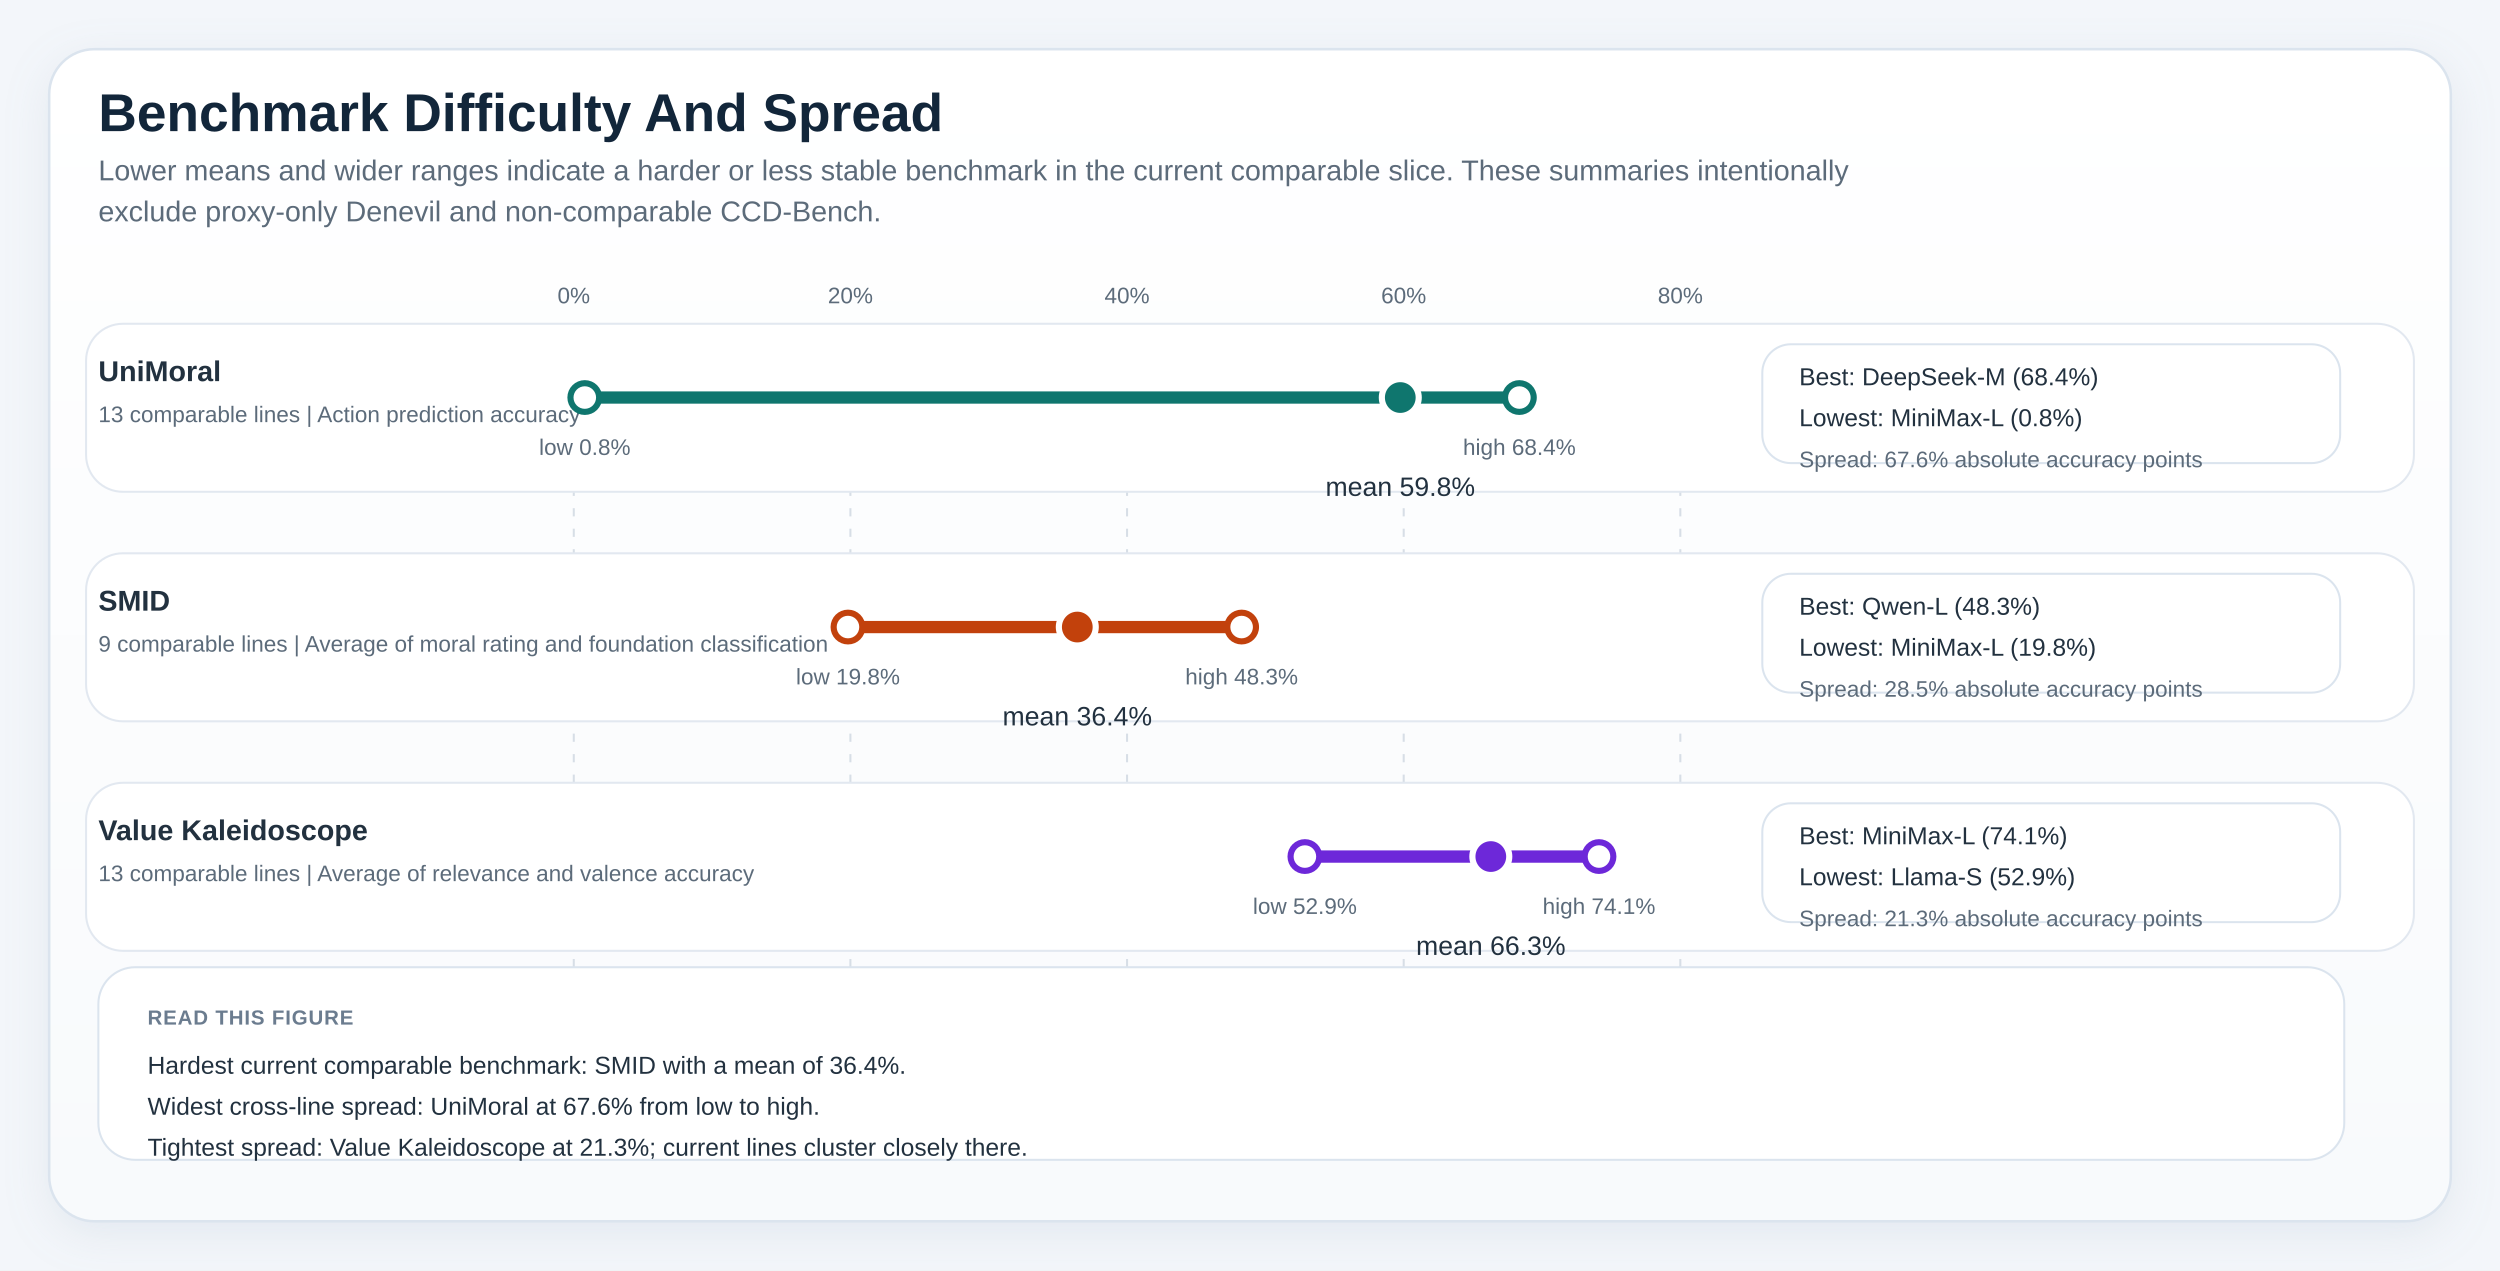
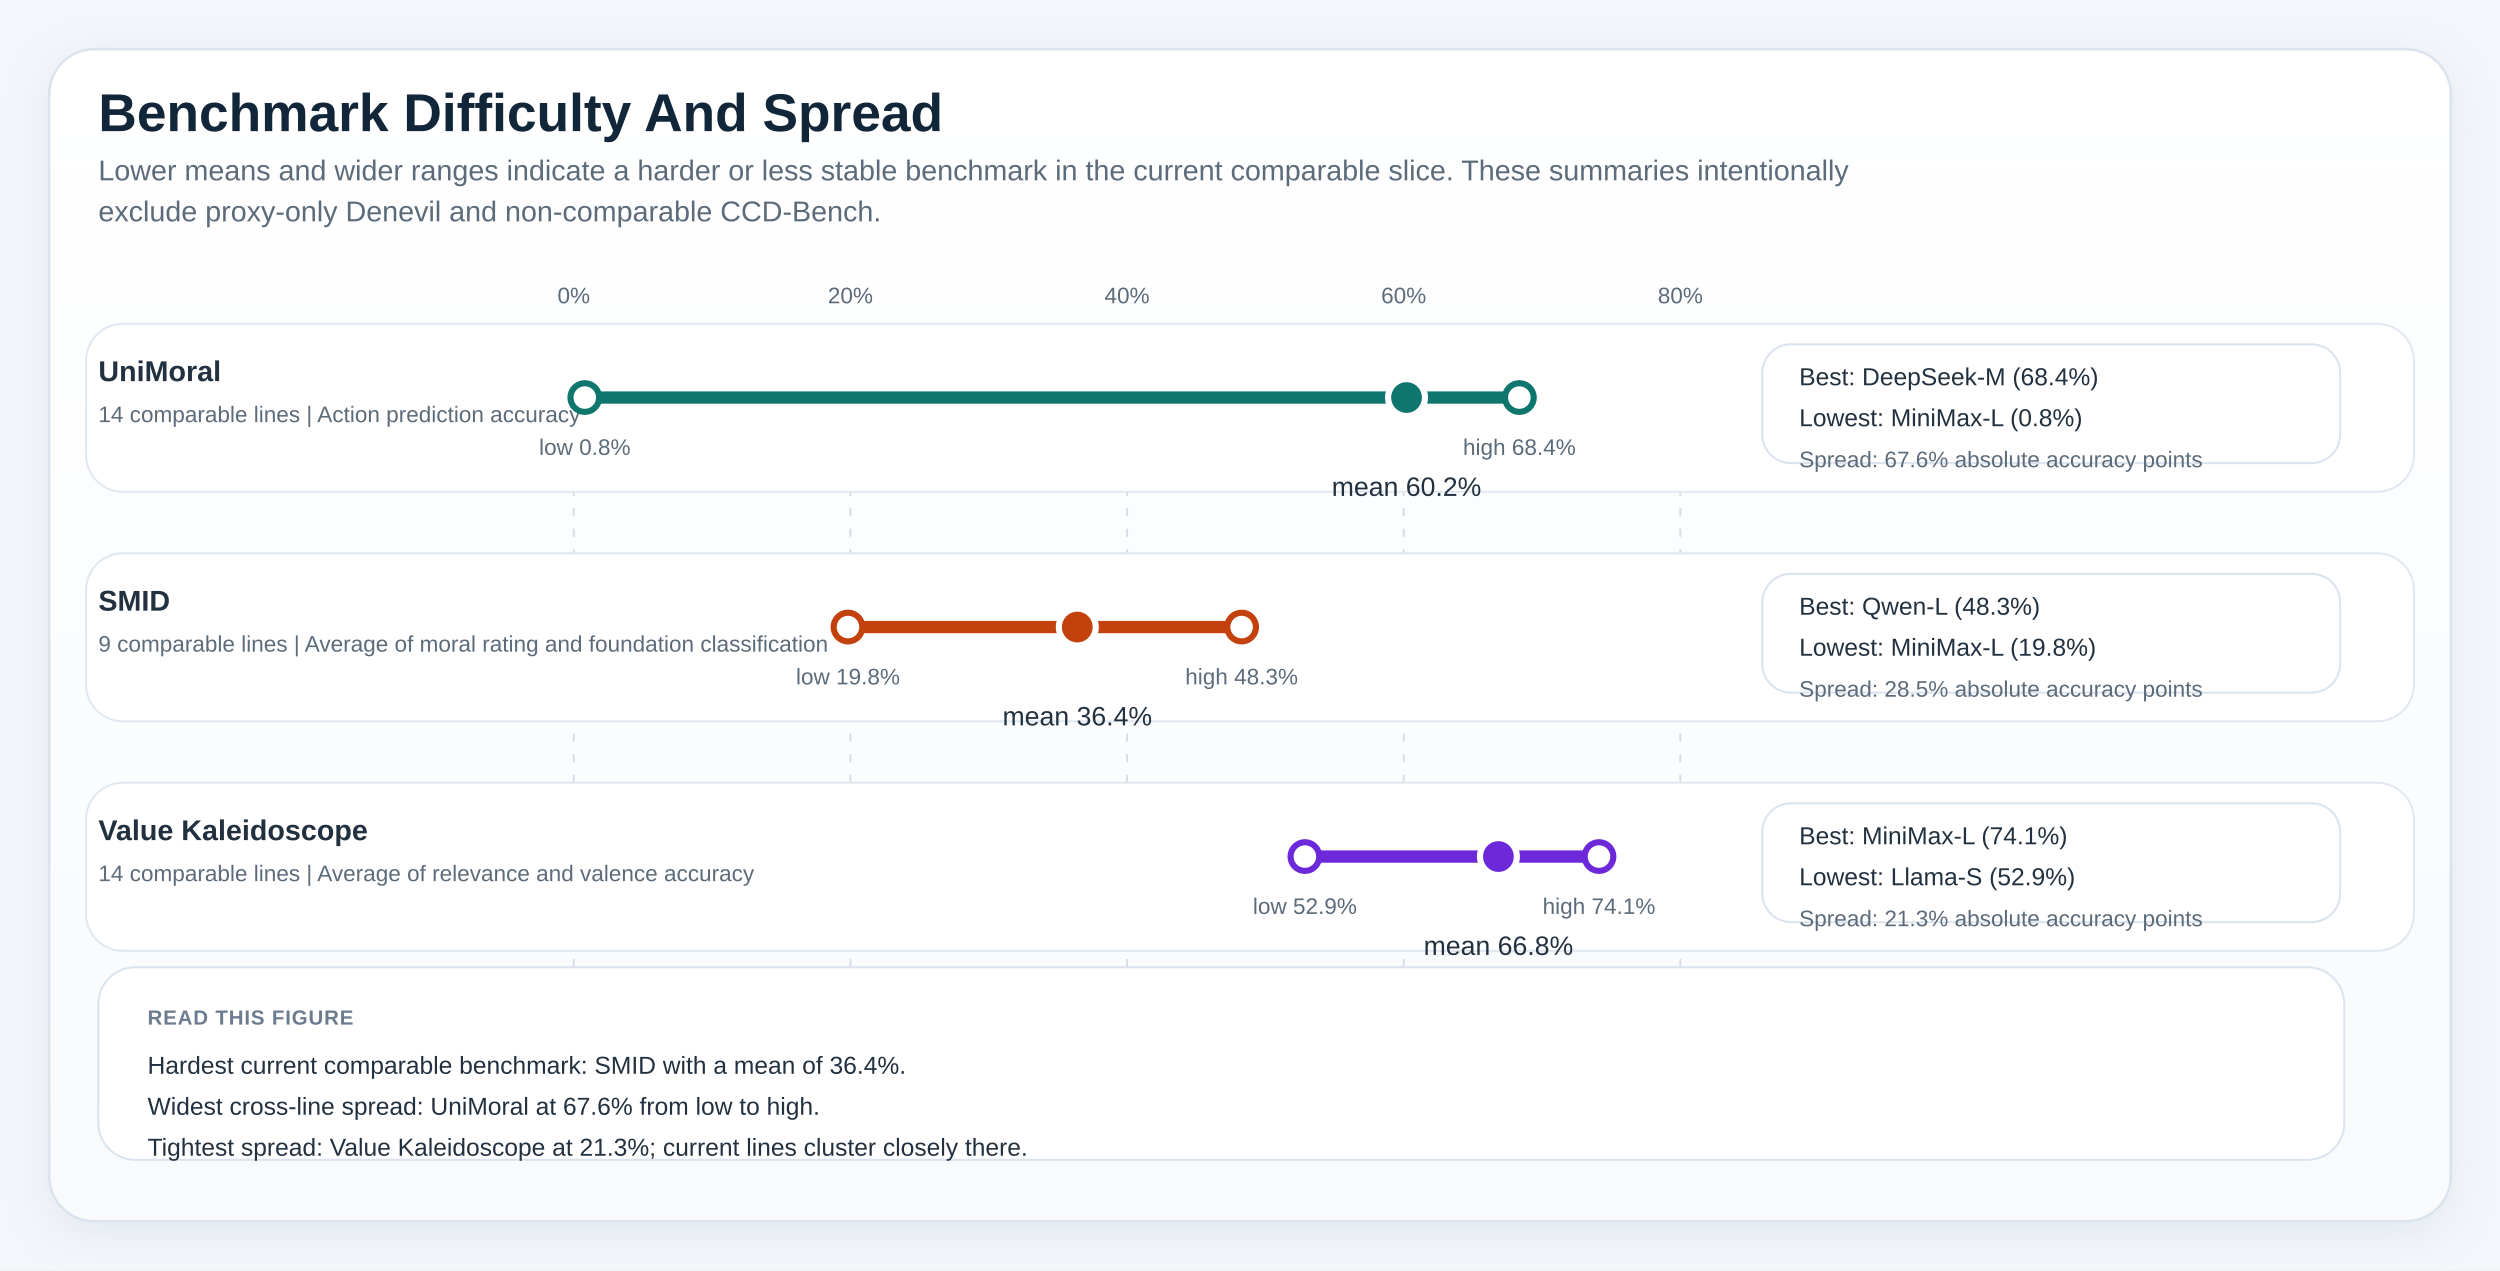
<svg xmlns="http://www.w3.org/2000/svg" viewBox="0 0 1220 620" role="img" preserveAspectRatio="xMidYMin meet" style="max-width:100%;height:auto">
  <defs>
    <linearGradient id="panelGradient" x1="0" x2="0" y1="0" y2="1">
      <stop offset="0%" stop-color="#ffffff" />
      <stop offset="100%" stop-color="#f8fafc" />
    </linearGradient>
    <pattern id="diagonalHatch" width="8" height="8" patternUnits="userSpaceOnUse" patternTransform="rotate(45)">
      <line x1="0" y1="0" x2="0" y2="8" stroke="#cdd6e1" stroke-width="3" />
    </pattern>
    <filter id="softShadow" x="-20%" y="-20%" width="140%" height="140%">
      <feDropShadow dx="0" dy="6" stdDeviation="10" flood-color="#9fb0c2" flood-opacity="0.18" />
    </filter>
    <style>
.canvas { fill: #f3f6fa; }
.title { font: 700 26px 'IBM Plex Sans', 'Helvetica Neue', Arial, sans-serif; fill: #12263a; }
.subtitle { font: 400 14px 'IBM Plex Sans', 'Helvetica Neue', Arial, sans-serif; fill: #5c6b7a; }
.axis { font: 600 14px 'IBM Plex Sans', 'Helvetica Neue', Arial, sans-serif; fill: #22313f; }
.label { font: 500 13px 'IBM Plex Sans', 'Helvetica Neue', Arial, sans-serif; fill: #22313f; }
.metric { font: 700 20px 'IBM Plex Sans', 'Helvetica Neue', Arial, sans-serif; fill: #12263a; }
.celltext { font: 700 16px 'IBM Plex Sans', 'Helvetica Neue', Arial, sans-serif; fill: #ffffff; }
.celltext-dark { font: 700 16px 'IBM Plex Sans', 'Helvetica Neue', Arial, sans-serif; fill: #173042; }
.cellsub { font: 500 11px 'IBM Plex Sans', 'Helvetica Neue', Arial, sans-serif; fill: rgba(255,255,255,0.88); }
.cellsub-dark { font: 600 11px 'IBM Plex Sans', 'Helvetica Neue', Arial, sans-serif; fill: #385062; }
.body { font: 500 12px 'IBM Plex Sans', 'Helvetica Neue', Arial, sans-serif; fill: #22313f; }
.small { font: 500 11px 'IBM Plex Sans', 'Helvetica Neue', Arial, sans-serif; fill: #5c6b7a; }
.tiny { font: 600 10px 'IBM Plex Sans', 'Helvetica Neue', Arial, sans-serif; fill: #6b7c8f; letter-spacing: 0.04em; }
.grid { fill: #ffffff; stroke: #d7dee6; stroke-width: 1.25; }
.panel { fill: url(#panelGradient); stroke: #dbe4ee; stroke-width: 1.25; filter: url(#softShadow); }
.subpanel { fill: #ffffff; stroke: #e2e8f0; stroke-width: 1; }
.legend-card { fill: #ffffff; stroke: #dbe4ee; stroke-width: 1; }
.guide { stroke: #d7dee6; stroke-width: 1; stroke-dasharray: 4 6; }
.baseline { stroke: #aab7c6; stroke-width: 1.1; }
.muted-cell { fill: #eef2f7; stroke: #d7dee6; stroke-width: 1; }
.muted-bar { fill: #ecf1f6; stroke: #d7dee6; stroke-width: 1; }
.outline { stroke: rgba(255,255,255,0.9); stroke-width: 1; }
</style>
  </defs>
  <rect x="0" y="0" width="1220" height="620" class="canvas" />
  <rect x="24" y="24" width="1172" height="572" rx="22" class="panel" />
  <text x="48" y="64" class="title">Benchmark Difficulty And Spread</text>
  <text x="48" y="88" class="subtitle">Lower means and wider ranges indicate a harder or less stable benchmark in the current comparable slice. These summaries intentionally</text>
  <text x="48" y="108" class="subtitle">exclude proxy-only Denevil and non-comparable CCD-Bench.</text>
  <line x1="280.00" y1="158" x2="280.00" y2="482" class="guide" />
  <text x="280.00" y="148" text-anchor="middle" class="small">0%</text>
  <line x1="415.00" y1="158" x2="415.00" y2="482" class="guide" />
  <text x="415.00" y="148" text-anchor="middle" class="small">20%</text>
  <line x1="550.00" y1="158" x2="550.00" y2="482" class="guide" />
  <text x="550.00" y="148" text-anchor="middle" class="small">40%</text>
  <line x1="685.00" y1="158" x2="685.00" y2="482" class="guide" />
  <text x="685.00" y="148" text-anchor="middle" class="small">60%</text>
  <line x1="820.00" y1="158" x2="820.00" y2="482" class="guide" />
  <text x="820.00" y="148" text-anchor="middle" class="small">80%</text>
  <rect x="42" y="158" width="1136" height="82" rx="18" class="subpanel" />
  <text x="48" y="186" class="axis">UniMoral</text>
-   <text x="48" y="206" class="small">13 comparable lines | Action prediction accuracy</text>
+   <text x="48" y="206" class="small">14 comparable lines | Action prediction accuracy</text>
  <line x1="285.38" y1="194" x2="741.45" y2="194" stroke="#0f766e" stroke-width="6" stroke-linecap="round" />
  <circle cx="285.38" cy="194" r="7" fill="#ffffff" stroke="#0f766e" stroke-width="3" />
  <circle cx="741.45" cy="194" r="7" fill="#ffffff" stroke="#0f766e" stroke-width="3" />
-   <circle cx="683.34" cy="194" r="9" fill="#0f766e" stroke="#ffffff" stroke-width="3" />
+   <circle cx="686.39" cy="194" r="9" fill="#0f766e" stroke="#ffffff" stroke-width="3" />
  <text x="285.38" y="222" text-anchor="middle" class="small">low 0.8%</text>
-   <text x="683.34" y="242" text-anchor="middle" class="label">mean 59.8%</text>
+   <text x="686.39" y="242" text-anchor="middle" class="label">mean 60.2%</text>
  <text x="741.45" y="222" text-anchor="middle" class="small">high 68.4%</text>
  <rect x="860" y="168" width="282" height="58" rx="14" class="legend-card" />
  <text x="878" y="188" class="body">Best: DeepSeek-M (68.4%)</text>
  <text x="878" y="208" class="body">Lowest: MiniMax-L (0.8%)</text>
  <text x="878" y="228" class="small">Spread: 67.6% absolute accuracy points</text>
  <rect x="42" y="270" width="1136" height="82" rx="18" class="subpanel" />
  <text x="48" y="298" class="axis">SMID</text>
  <text x="48" y="318" class="small">9 comparable lines | Average of moral rating and foundation classification</text>
  <line x1="413.81" y1="306" x2="605.91" y2="306" stroke="#c2410c" stroke-width="6" stroke-linecap="round" />
  <circle cx="413.81" cy="306" r="7" fill="#ffffff" stroke="#c2410c" stroke-width="3" />
  <circle cx="605.91" cy="306" r="7" fill="#ffffff" stroke="#c2410c" stroke-width="3" />
  <circle cx="525.72" cy="306" r="9" fill="#c2410c" stroke="#ffffff" stroke-width="3" />
  <text x="413.81" y="334" text-anchor="middle" class="small">low 19.8%</text>
  <text x="525.72" y="354" text-anchor="middle" class="label">mean 36.4%</text>
  <text x="605.91" y="334" text-anchor="middle" class="small">high 48.3%</text>
  <rect x="860" y="280" width="282" height="58" rx="14" class="legend-card" />
  <text x="878" y="300" class="body">Best: Qwen-L (48.3%)</text>
  <text x="878" y="320" class="body">Lowest: MiniMax-L (19.8%)</text>
  <text x="878" y="340" class="small">Spread: 28.5% absolute accuracy points</text>
  <rect x="42" y="382" width="1136" height="82" rx="18" class="subpanel" />
  <text x="48" y="410" class="axis">Value Kaleidoscope</text>
-   <text x="48" y="430" class="small">13 comparable lines | Average of relevance and valence accuracy</text>
+   <text x="48" y="430" class="small">14 comparable lines | Average of relevance and valence accuracy</text>
  <line x1="636.79" y1="418" x2="780.31" y2="418" stroke="#6d28d9" stroke-width="6" stroke-linecap="round" />
  <circle cx="636.79" cy="418" r="7" fill="#ffffff" stroke="#6d28d9" stroke-width="3" />
  <circle cx="780.31" cy="418" r="7" fill="#ffffff" stroke="#6d28d9" stroke-width="3" />
-   <circle cx="727.52" cy="418" r="9" fill="#6d28d9" stroke="#ffffff" stroke-width="3" />
+   <circle cx="731.23" cy="418" r="9" fill="#6d28d9" stroke="#ffffff" stroke-width="3" />
  <text x="636.79" y="446" text-anchor="middle" class="small">low 52.9%</text>
-   <text x="727.52" y="466" text-anchor="middle" class="label">mean 66.3%</text>
+   <text x="731.23" y="466" text-anchor="middle" class="label">mean 66.8%</text>
  <text x="780.31" y="446" text-anchor="middle" class="small">high 74.1%</text>
  <rect x="860" y="392" width="282" height="58" rx="14" class="legend-card" />
  <text x="878" y="412" class="body">Best: MiniMax-L (74.1%)</text>
  <text x="878" y="432" class="body">Lowest: Llama-S (52.9%)</text>
  <text x="878" y="452" class="small">Spread: 21.3% absolute accuracy points</text>
  <rect x="48" y="472" width="1096" height="94" rx="18" class="legend-card" />
  <text x="72" y="500" class="tiny">READ THIS FIGURE</text>
  <text x="72" y="524" class="body">Hardest current comparable benchmark: SMID with a mean of 36.4%.</text>
  <text x="72" y="544" class="body">Widest cross-line spread: UniMoral at 67.6% from low to high.</text>
  <text x="72" y="564" class="body">Tightest spread: Value Kaleidoscope at 21.3%; current lines cluster closely there.</text>
</svg>
